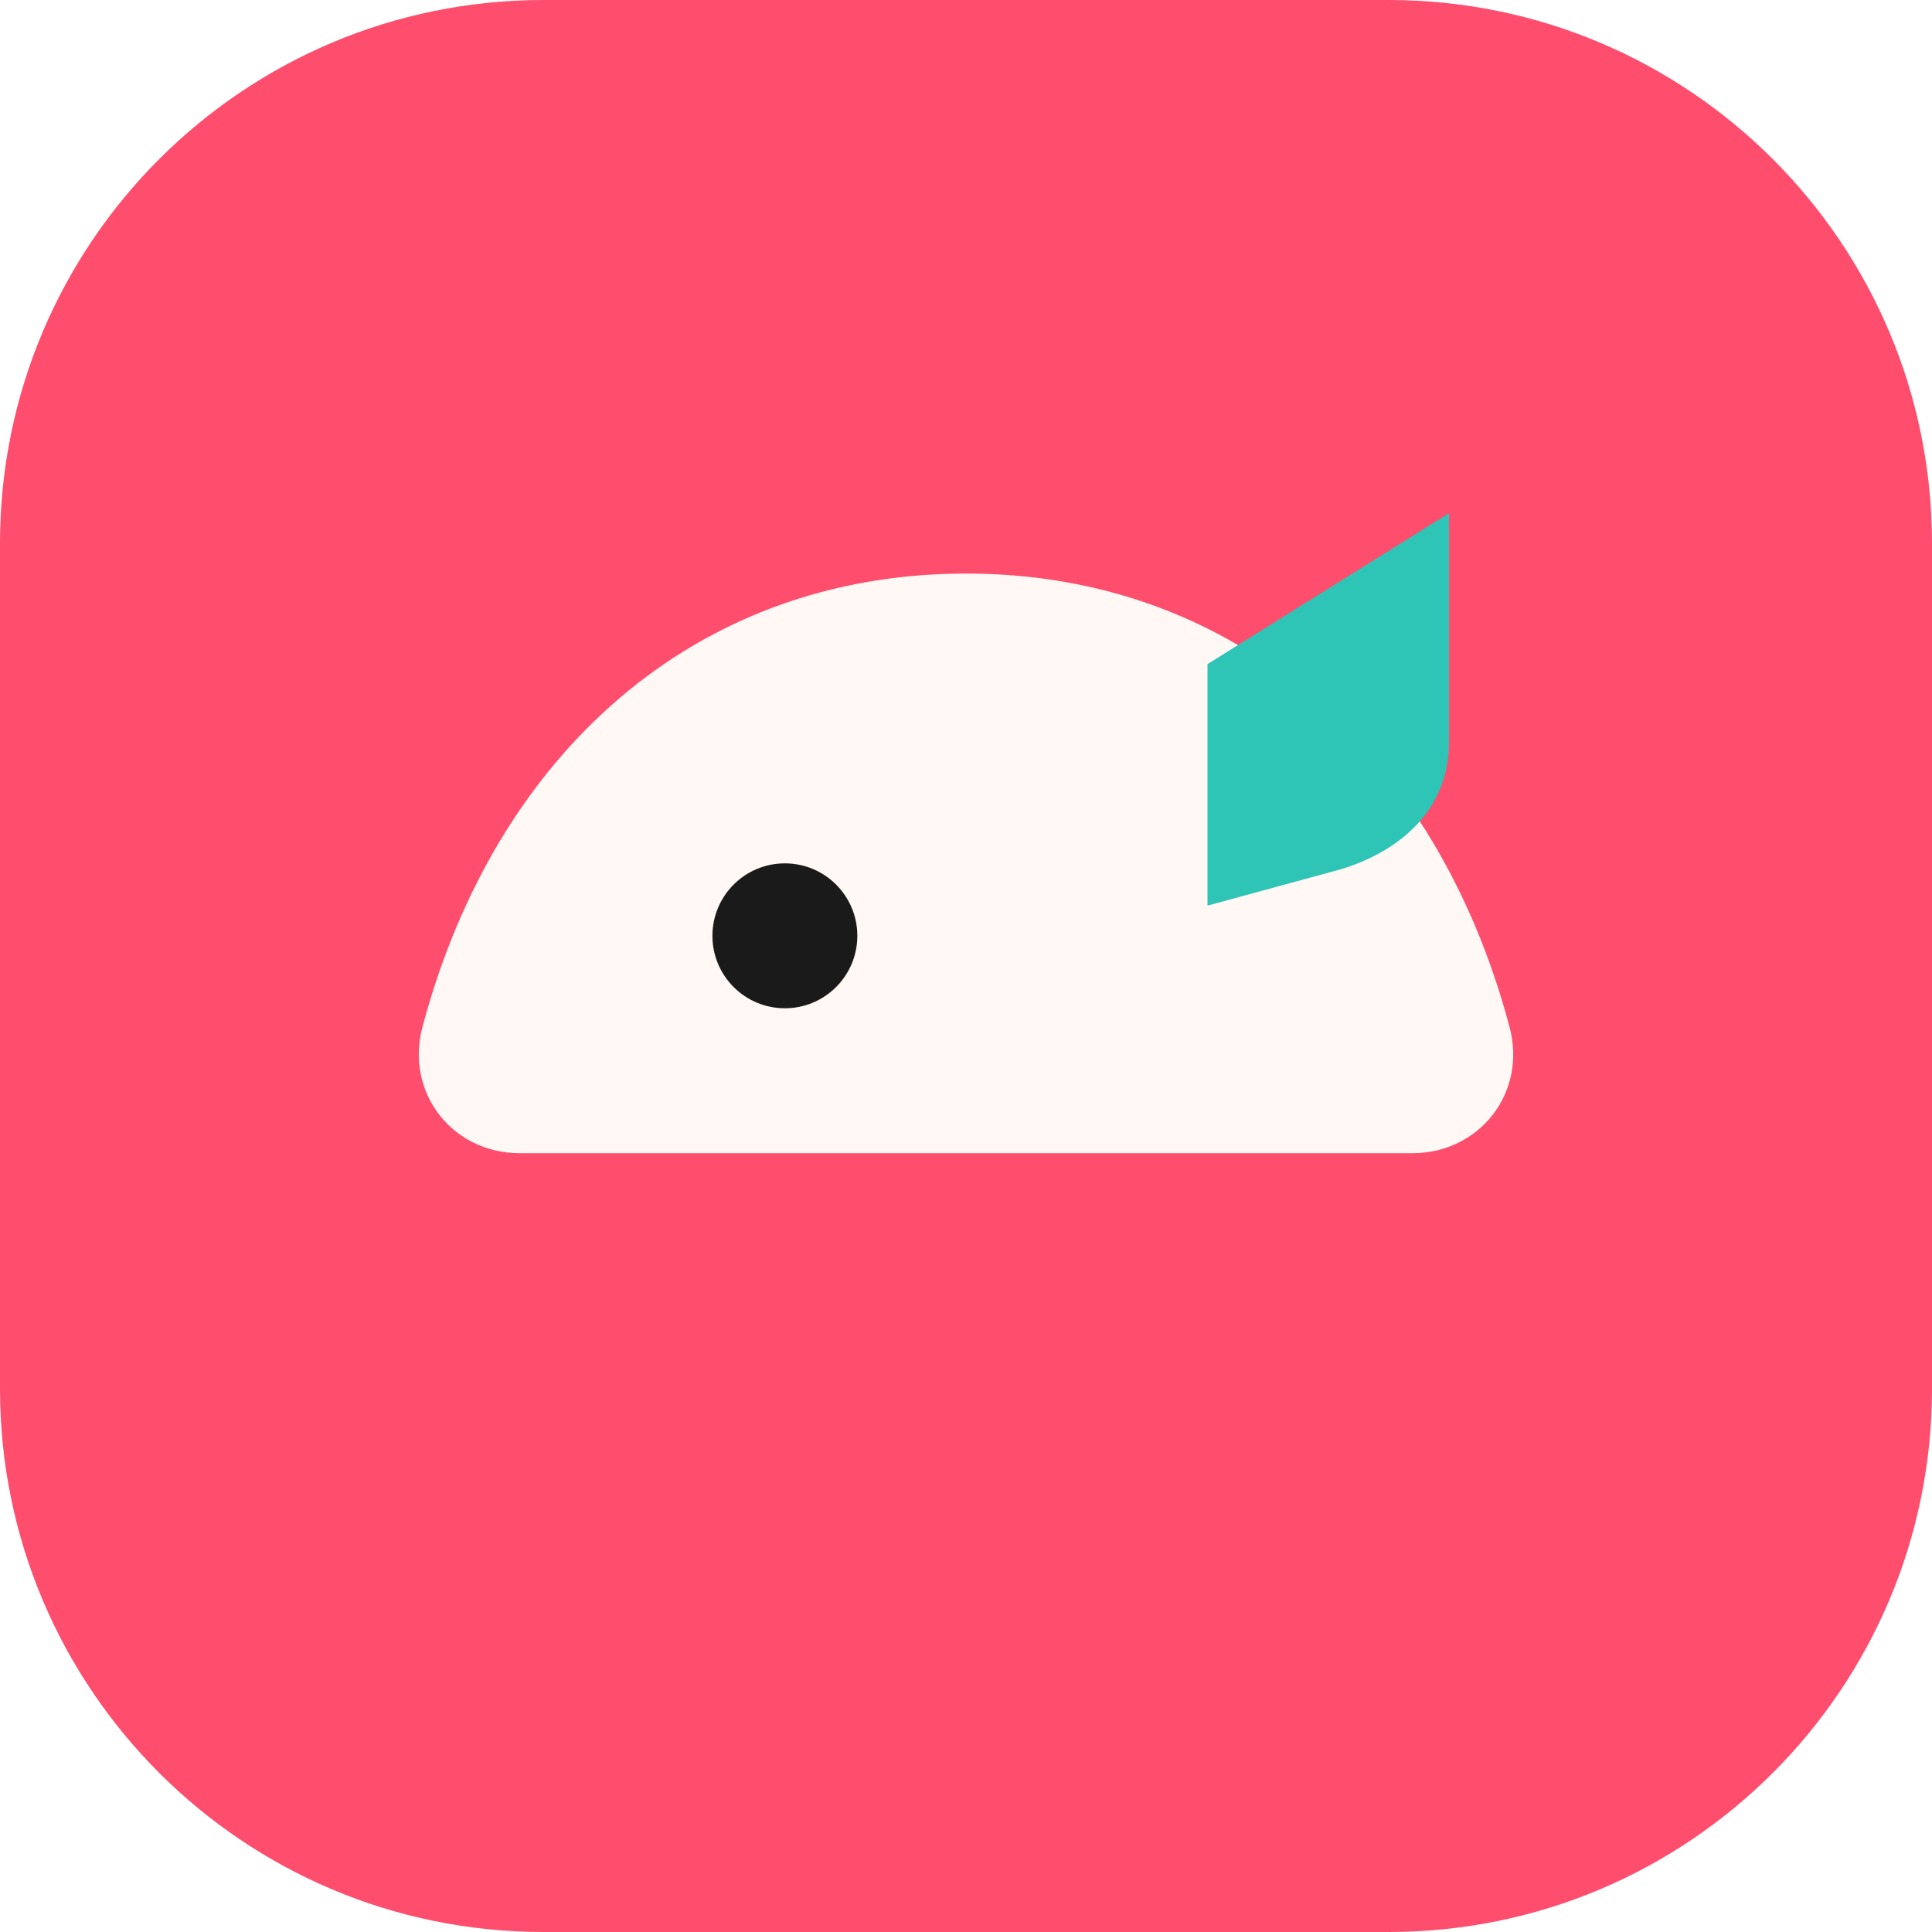
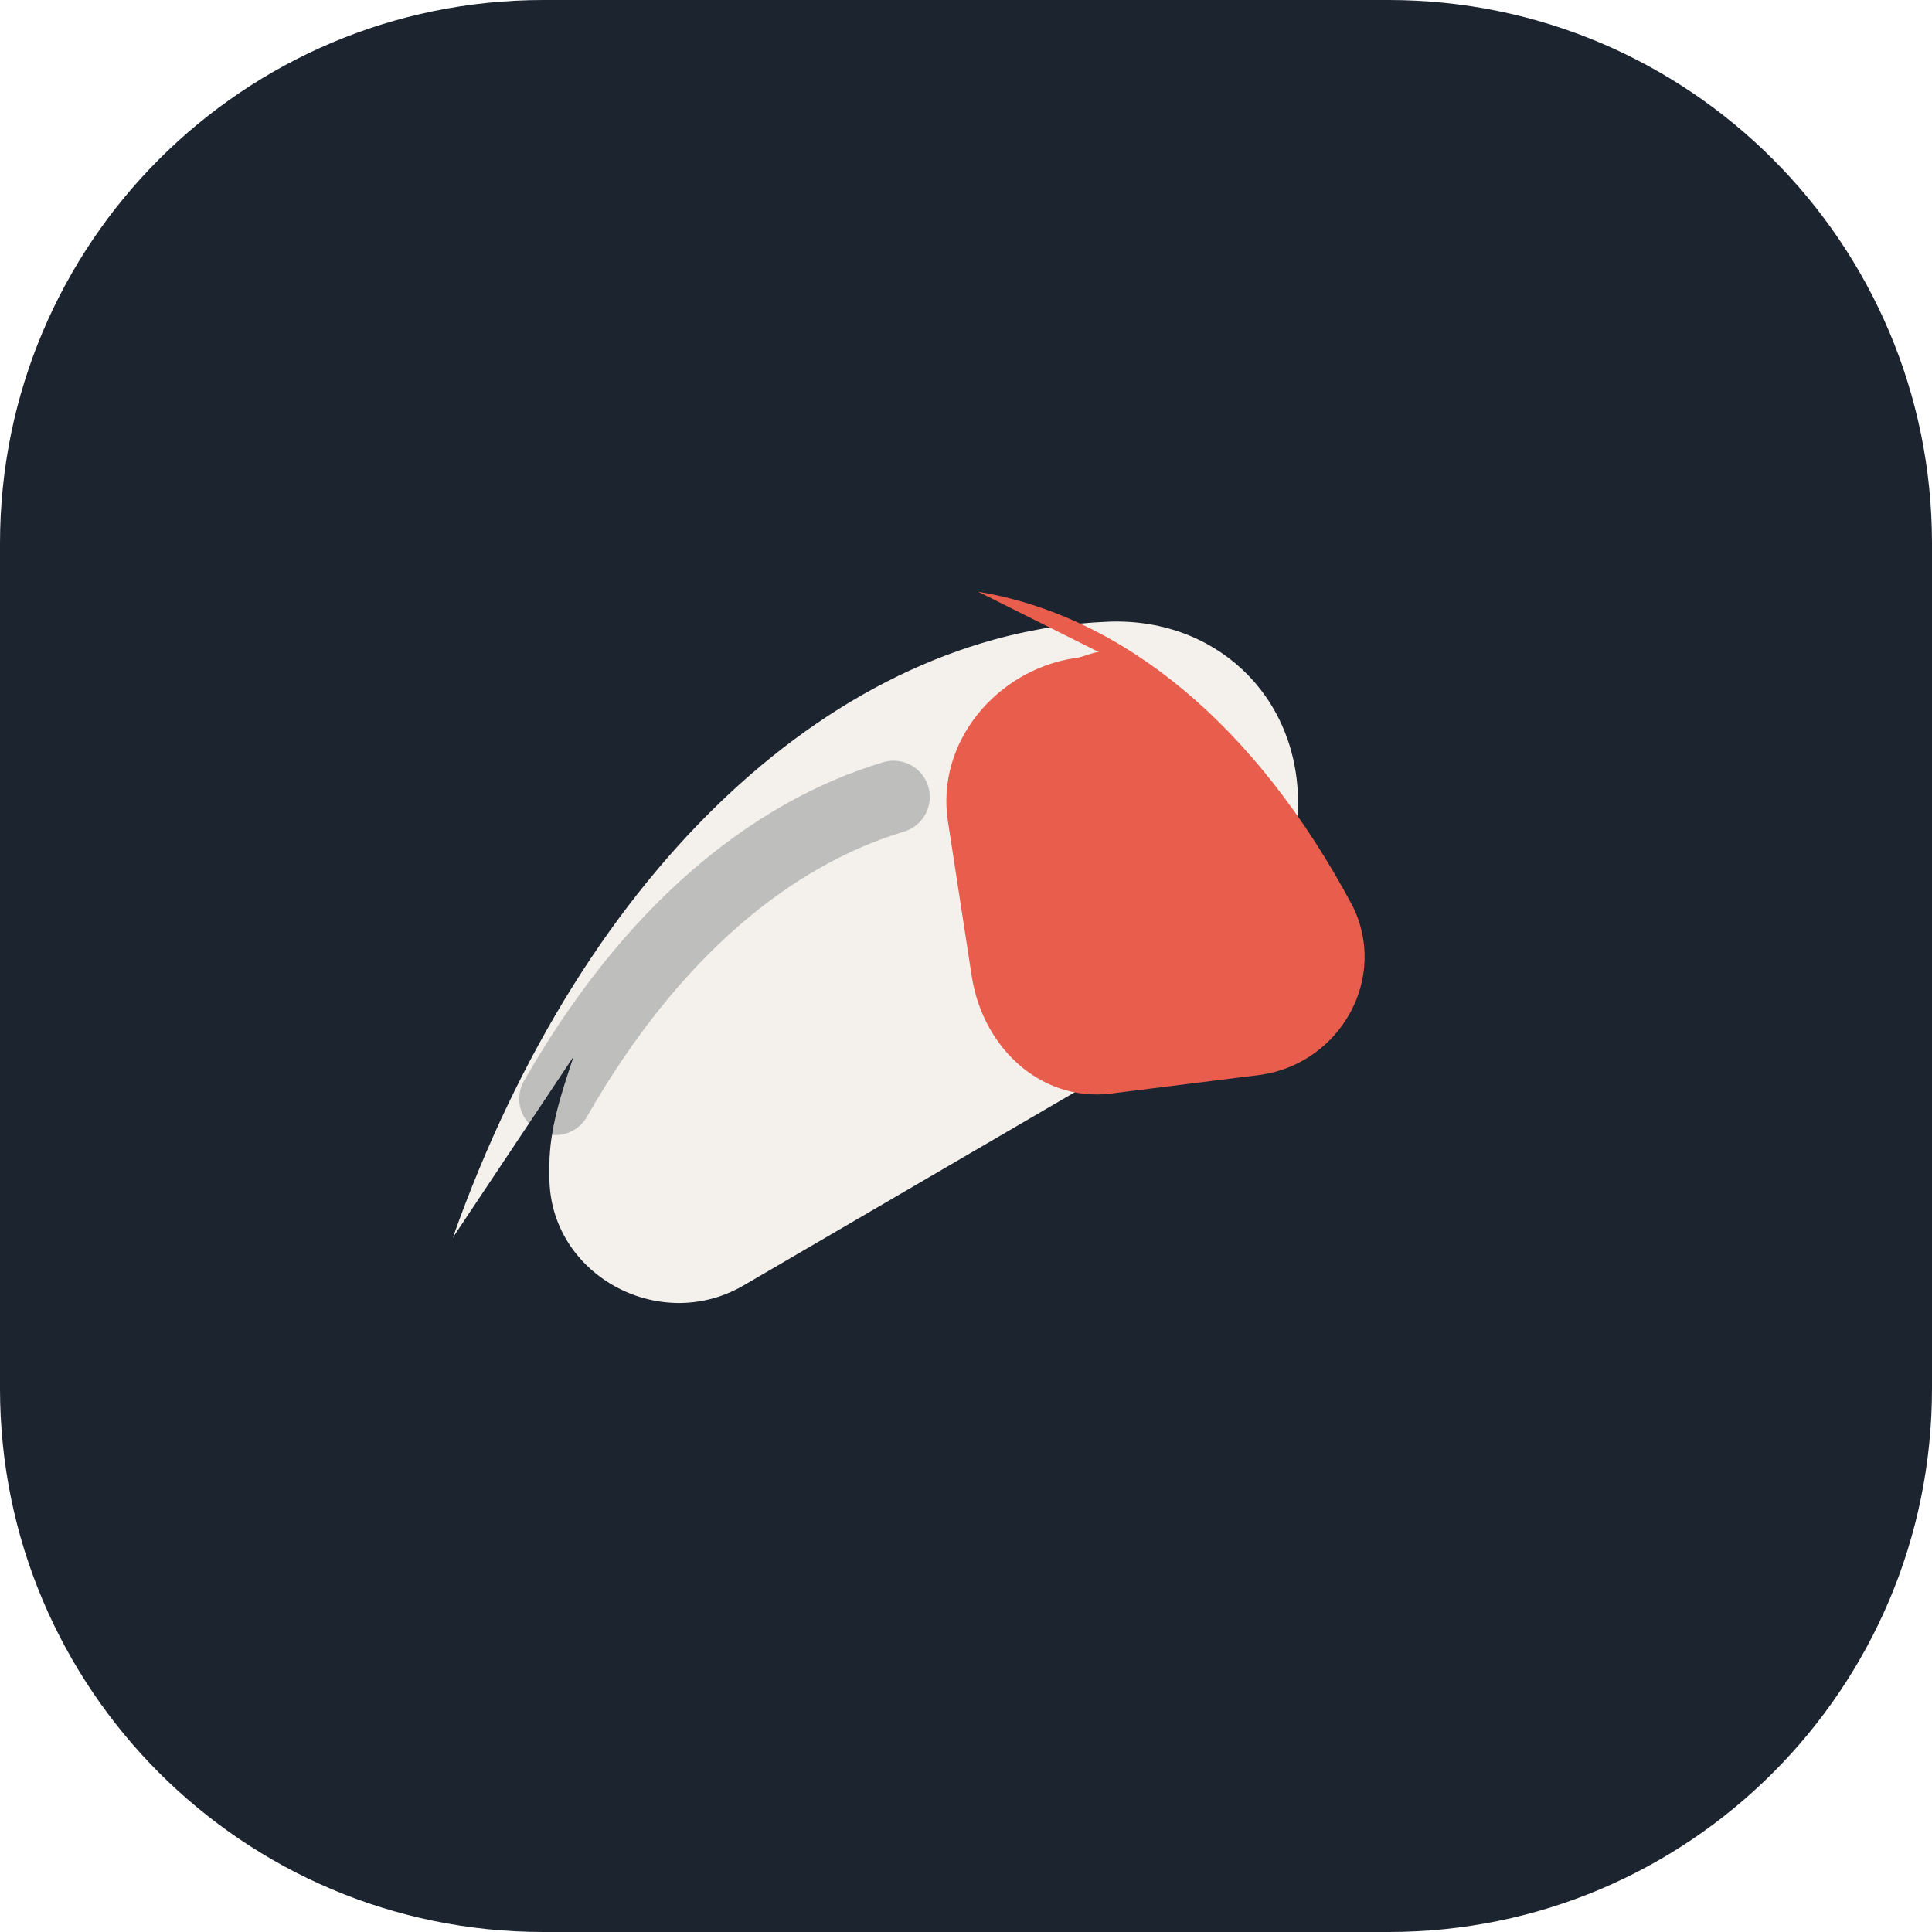
<svg xmlns="http://www.w3.org/2000/svg" viewBox="0 0 32 32" fill="none">
-   <rect width="32" height="32" rx="9" fill="#FF4D6D" />
-   <path d="M7 17c1.2-4.5 4.5-7.5 9-7.5s7.8 3 9 7.5c.3 1.1-.5 2.1-1.6 2.1H8.6C7.5 19.1 6.7 18.1 7 17Z" fill="#FFF8F4" />
-   <circle cx="13" cy="15.5" r="1.2" fill="#1A1A1A" />
-   <path d="M20 11l4-2.5v3.8c0 1.1-.8 1.8-1.8 2.1L20 15V11Z" fill="#2EC4B6" />
+   <rect width="32" height="32" rx="9" fill="#1C2430" />
+   <path d="M7.5 20.5c2.2-6.2 6.4-10 10.8-10.2 1.8-.1 3.2 1.2 3.2 3v.4c0 1.4-.8 2.7-2 3.4l-7.2 4.2c-1.4.8-3.2-.2-3.2-1.8v-.2c0-.6.2-1.2.4-1.8Z" fill="#F4F1EC" />
+   <path d="M16.2 9.8c2.4.4 4.6 2.2 6.2 5.2.6 1.2-.2 2.6-1.5 2.8l-2.4.3c-1.2.2-2.2-.7-2.4-1.9l-.4-2.6c-.2-1.3.8-2.5 2.1-2.7.1 0 .3-.1.4-.1Z" fill="#E85D4C" />
+   <path d="M9.2 18.2c1.6-2.8 3.6-4.4 5.6-5" stroke="#1C2430" stroke-width="1.2" stroke-linecap="round" opacity=".25" />
</svg>
